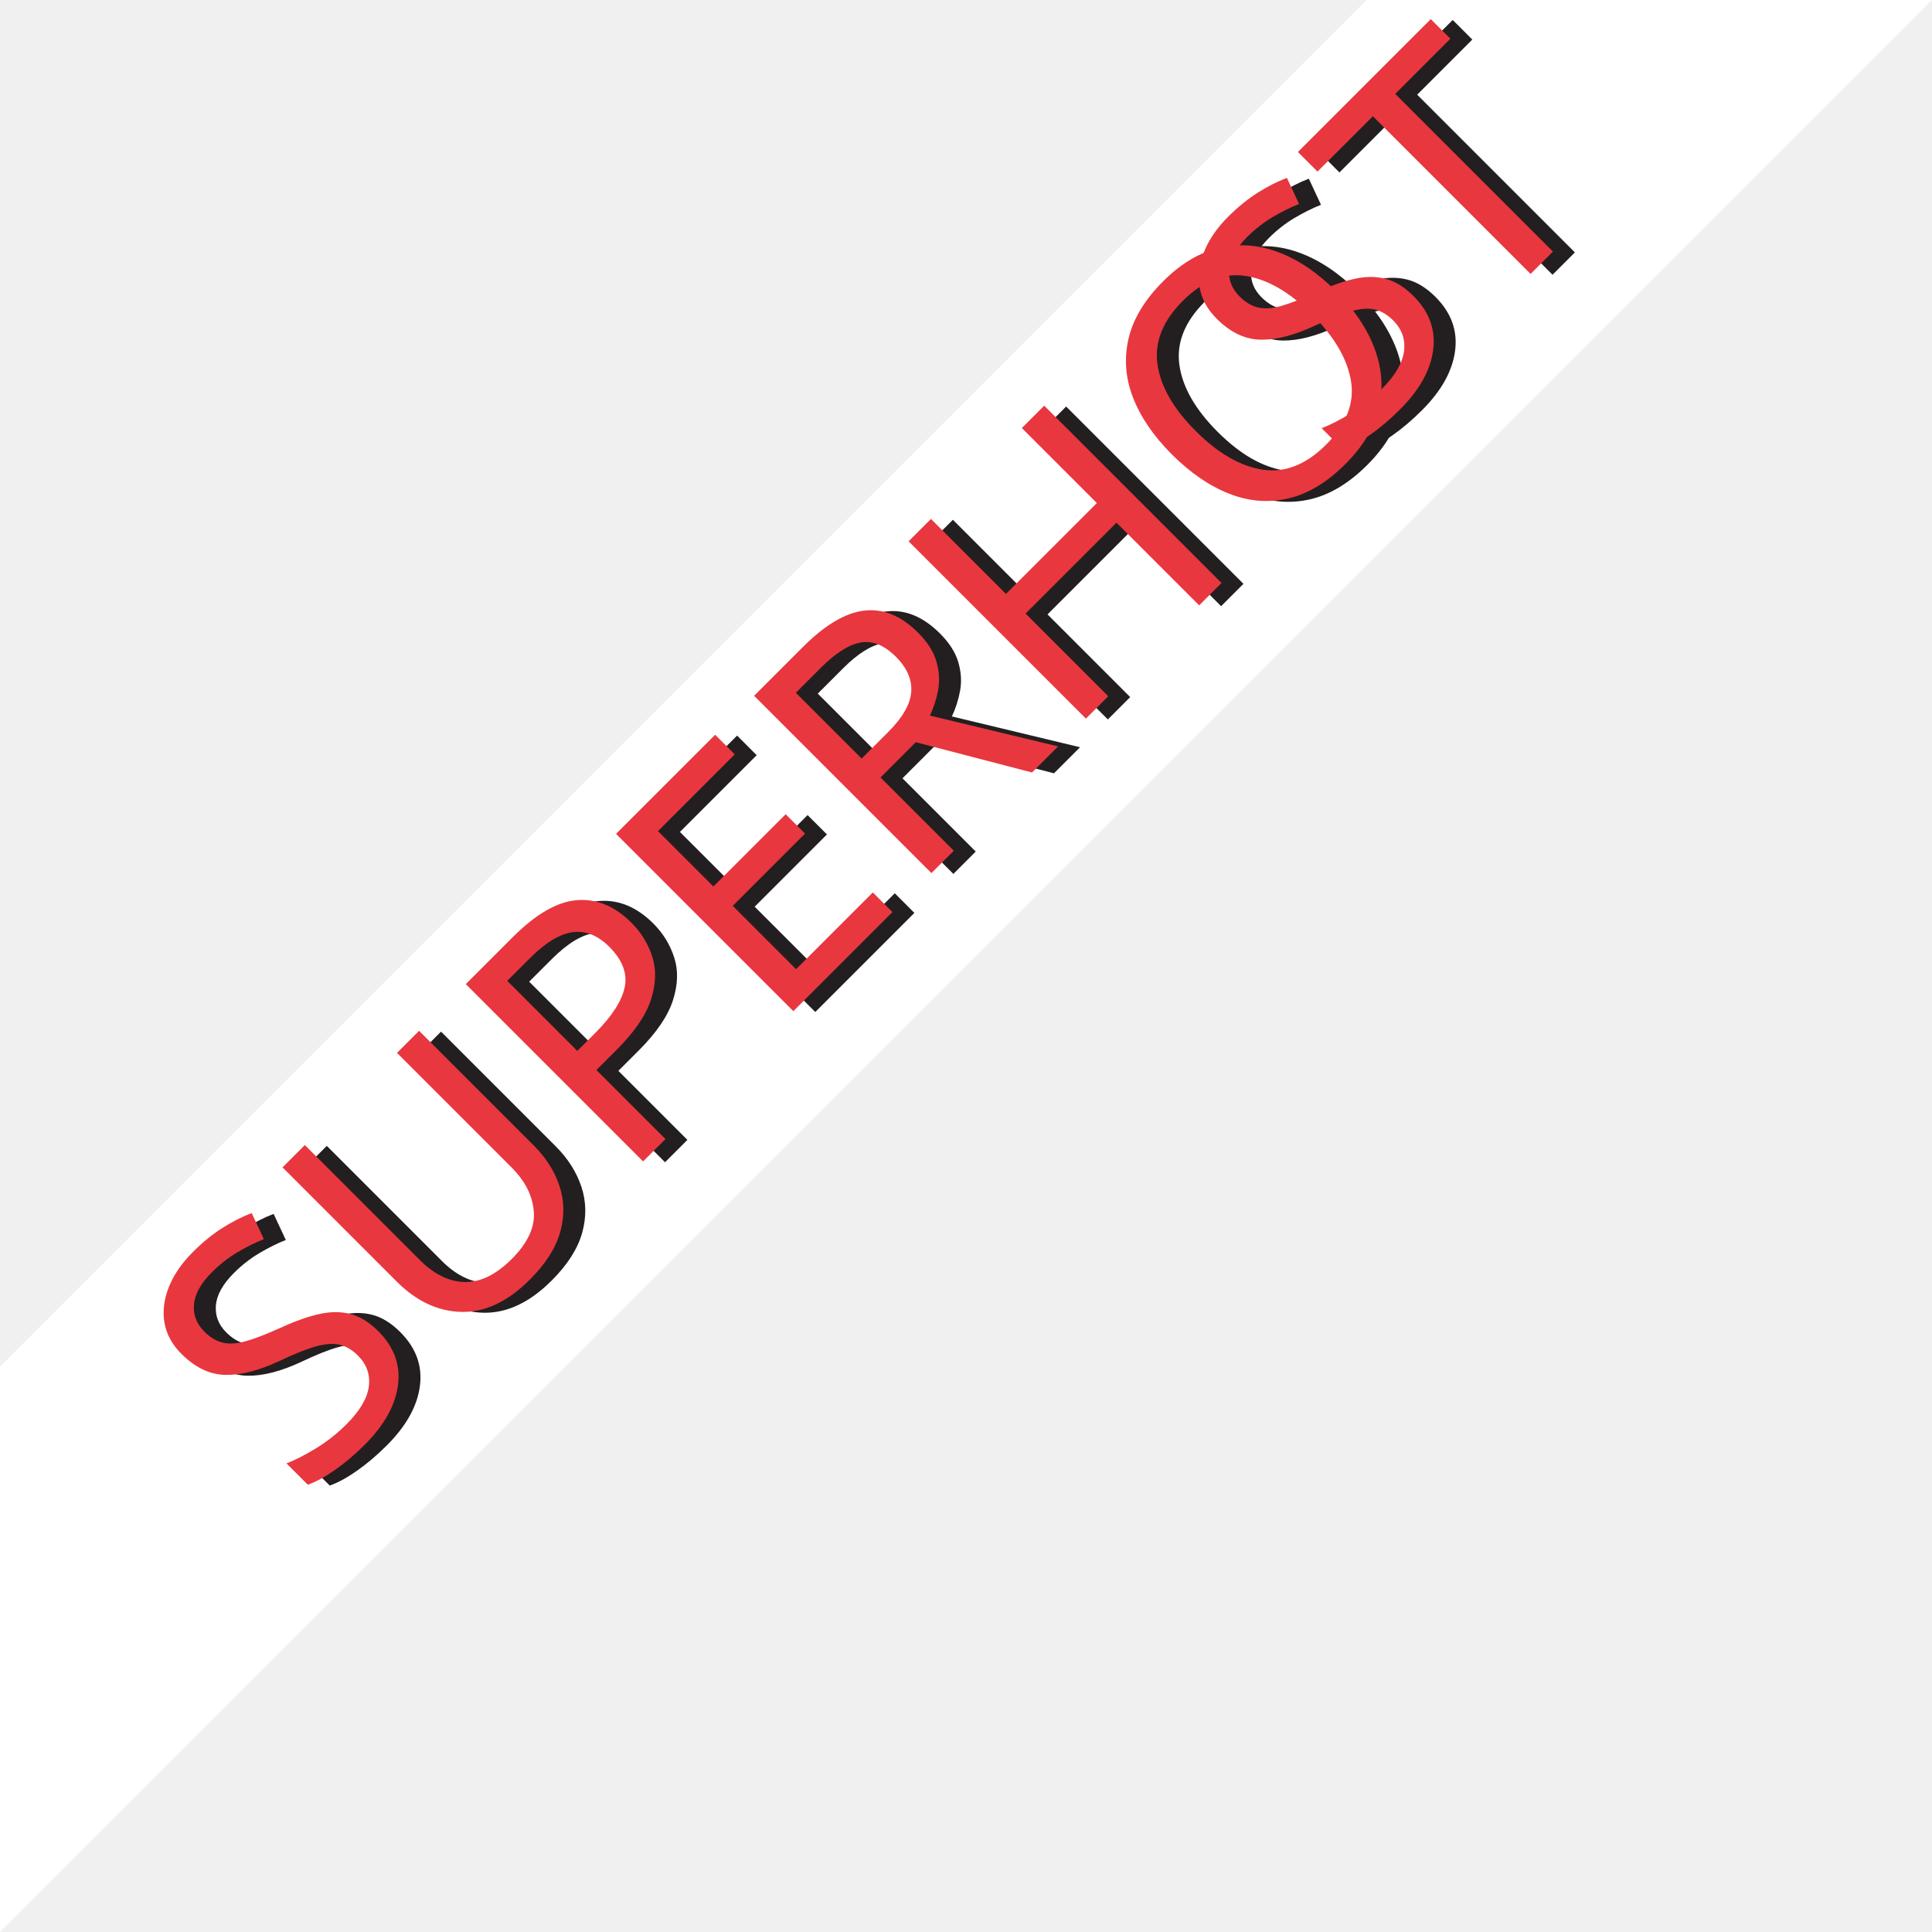
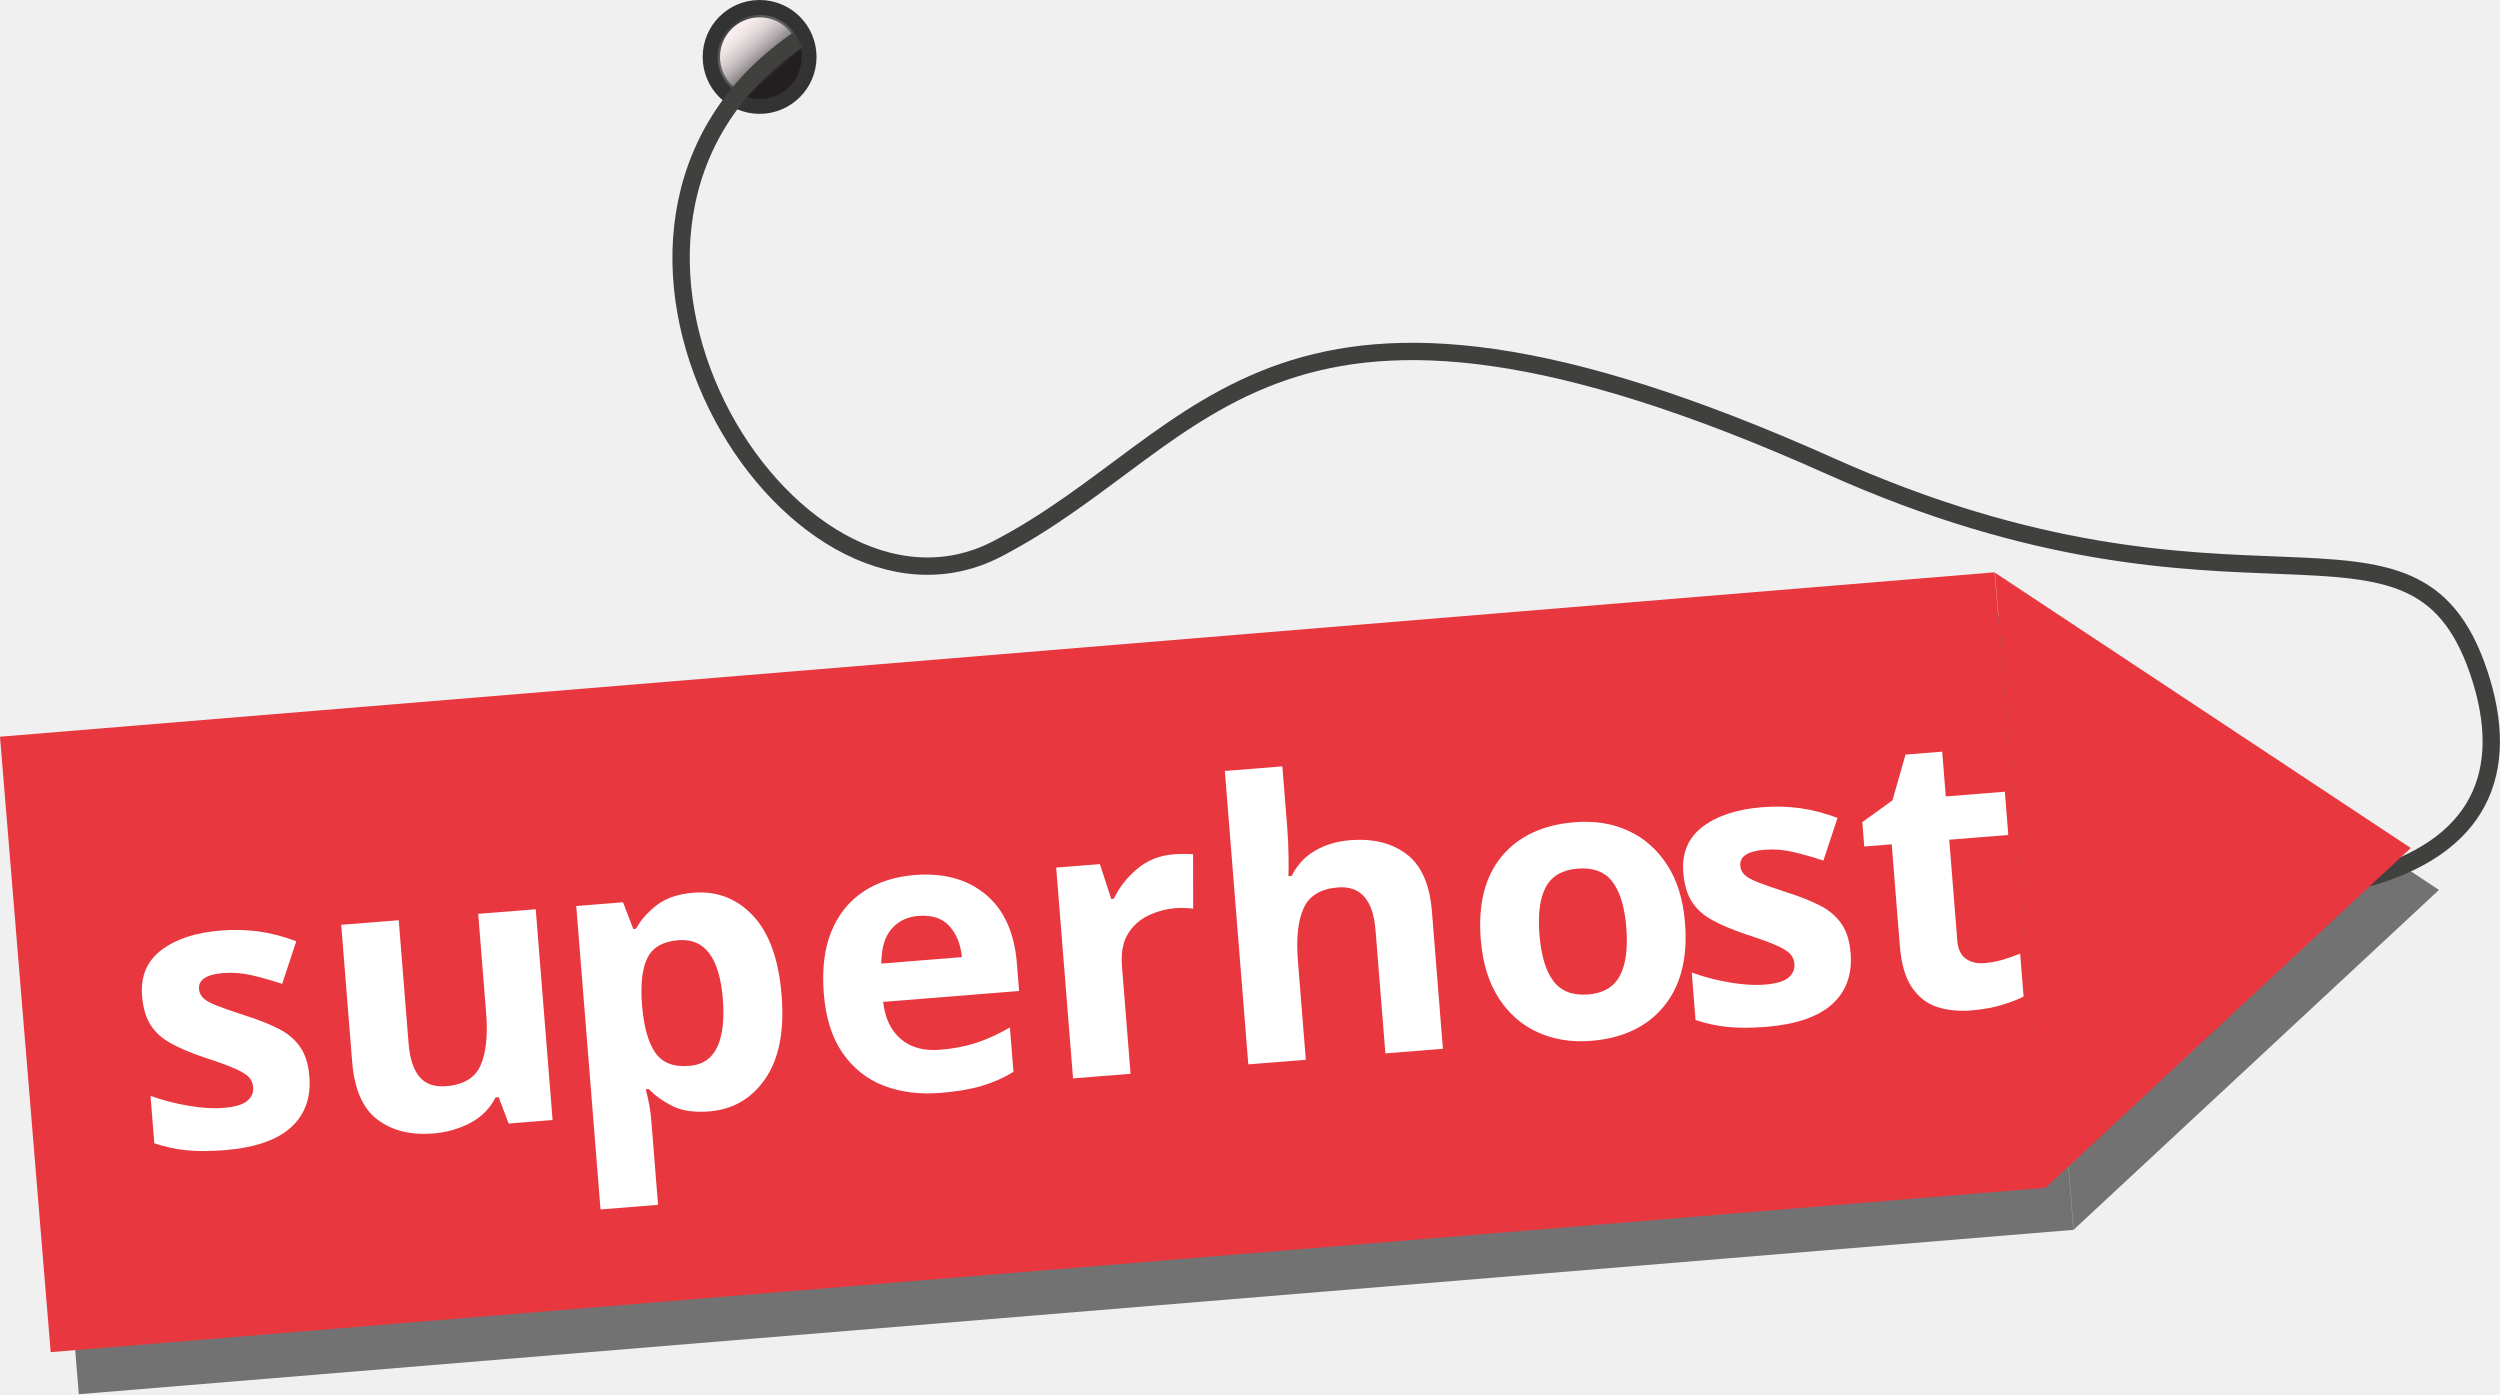
- <svg xmlns="http://www.w3.org/2000/svg" viewBox="0 0 647.23 647.23">
+ <svg xmlns="http://www.w3.org/2000/svg" viewBox="0 0 432.56 241.23">
  <defs>
-     <style>.cls-1{fill:#fff;}.cls-2,.cls-5{font-size:117.66px;font-family:FranklinGothic-Book, Franklin Gothic Book;}.cls-2{fill:#231f20;}.cls-3{letter-spacing:-0.02em;}.cls-4{letter-spacing:0em;}.cls-5{fill:#e9373f;}</style>
+     <style>.cls-1{fill:#4a4849;opacity:0.75;}.cls-2{fill:#fef1f2;stroke:#333;}.cls-2,.cls-4{stroke-miterlimit:10;stroke-width:3px;}.cls-3{fill:url(#linear-gradient);}.cls-4{fill:none;stroke:#40403f;}.cls-5{fill:#e9373f;}.cls-6{font-size:66.8px;fill:#fff;font-family:AirbnbCerealApp-ExtraBold, Airbnb Cereal App;font-weight:800;}.cls-7{letter-spacing:0em;}.cls-8{letter-spacing:-0.01em;}</style>
+     <linearGradient id="linear-gradient" x1="126.16" y1="3.82" x2="136.22" y2="15.35" gradientUnits="userSpaceOnUse">
+       <stop offset="0" stop-color="#fff" stop-opacity="0" />
+       <stop offset="0.77" stop-color="#231f20" />
+     </linearGradient>
  </defs>
  <g id="Layer_2" data-name="Layer 2">
-     <polygon class="cls-1" points="647.23 0 0 647.23 0 457.85 457.85 0 647.23 0" />
-     <text class="cls-2" transform="translate(108.23 503.92) rotate(-45)">SUPERHO<tspan class="cls-3" x="490.44" y="0">S</tspan>
-       <tspan class="cls-4" x="555.07" y="0">T</tspan>
-     </text>
-     <text class="cls-5" transform="translate(100.88 503.64) rotate(-45)">SUPERHO<tspan class="cls-3" x="490.44" y="0">S</tspan>
-       <tspan class="cls-4" x="555.07" y="0">T</tspan>
+     <path class="cls-1" d="M358.8,237.06,13.64,265.5,4.87,159,350,130.57m8.77,106.49L422,178.25l-72-47.68" transform="translate(0 -24.27)" />
+     <circle class="cls-2" cx="131.43" cy="9.85" r="8.35" />
+     <circle class="cls-3" cx="131.43" cy="9.85" r="7.27" />
+     <path class="cls-4" d="M138.06,31.16c-47.24,32.5-1.63,106.82,34.48,88.08,36.86-19.13,47.14-57.75,144.14-14.32,71.26,31.92,100.72,2.08,112.14,35.5,6,17.63.06,30.57-19.78,35.94" transform="translate(0 -24.27)" />
+     <path class="cls-5" d="M353.94,229.78,8.77,258.22,0,151.74l345.16-28.45m8.78,106.49L417.12,171l-72-47.68" transform="translate(0 -24.27)" />
+     <text class="cls-6" transform="matrix(1, -0.08, 0.08, 1, 23.74, 199.54)">su<tspan class="cls-7" x="73.68" y="0">p</tspan>
+       <tspan x="117.24" y="0">erho</tspan>
+       <tspan class="cls-8" x="266.67" y="0">s</tspan>
+       <tspan x="299.61" y="0">t</tspan>
    </text>
  </g>
</svg>
